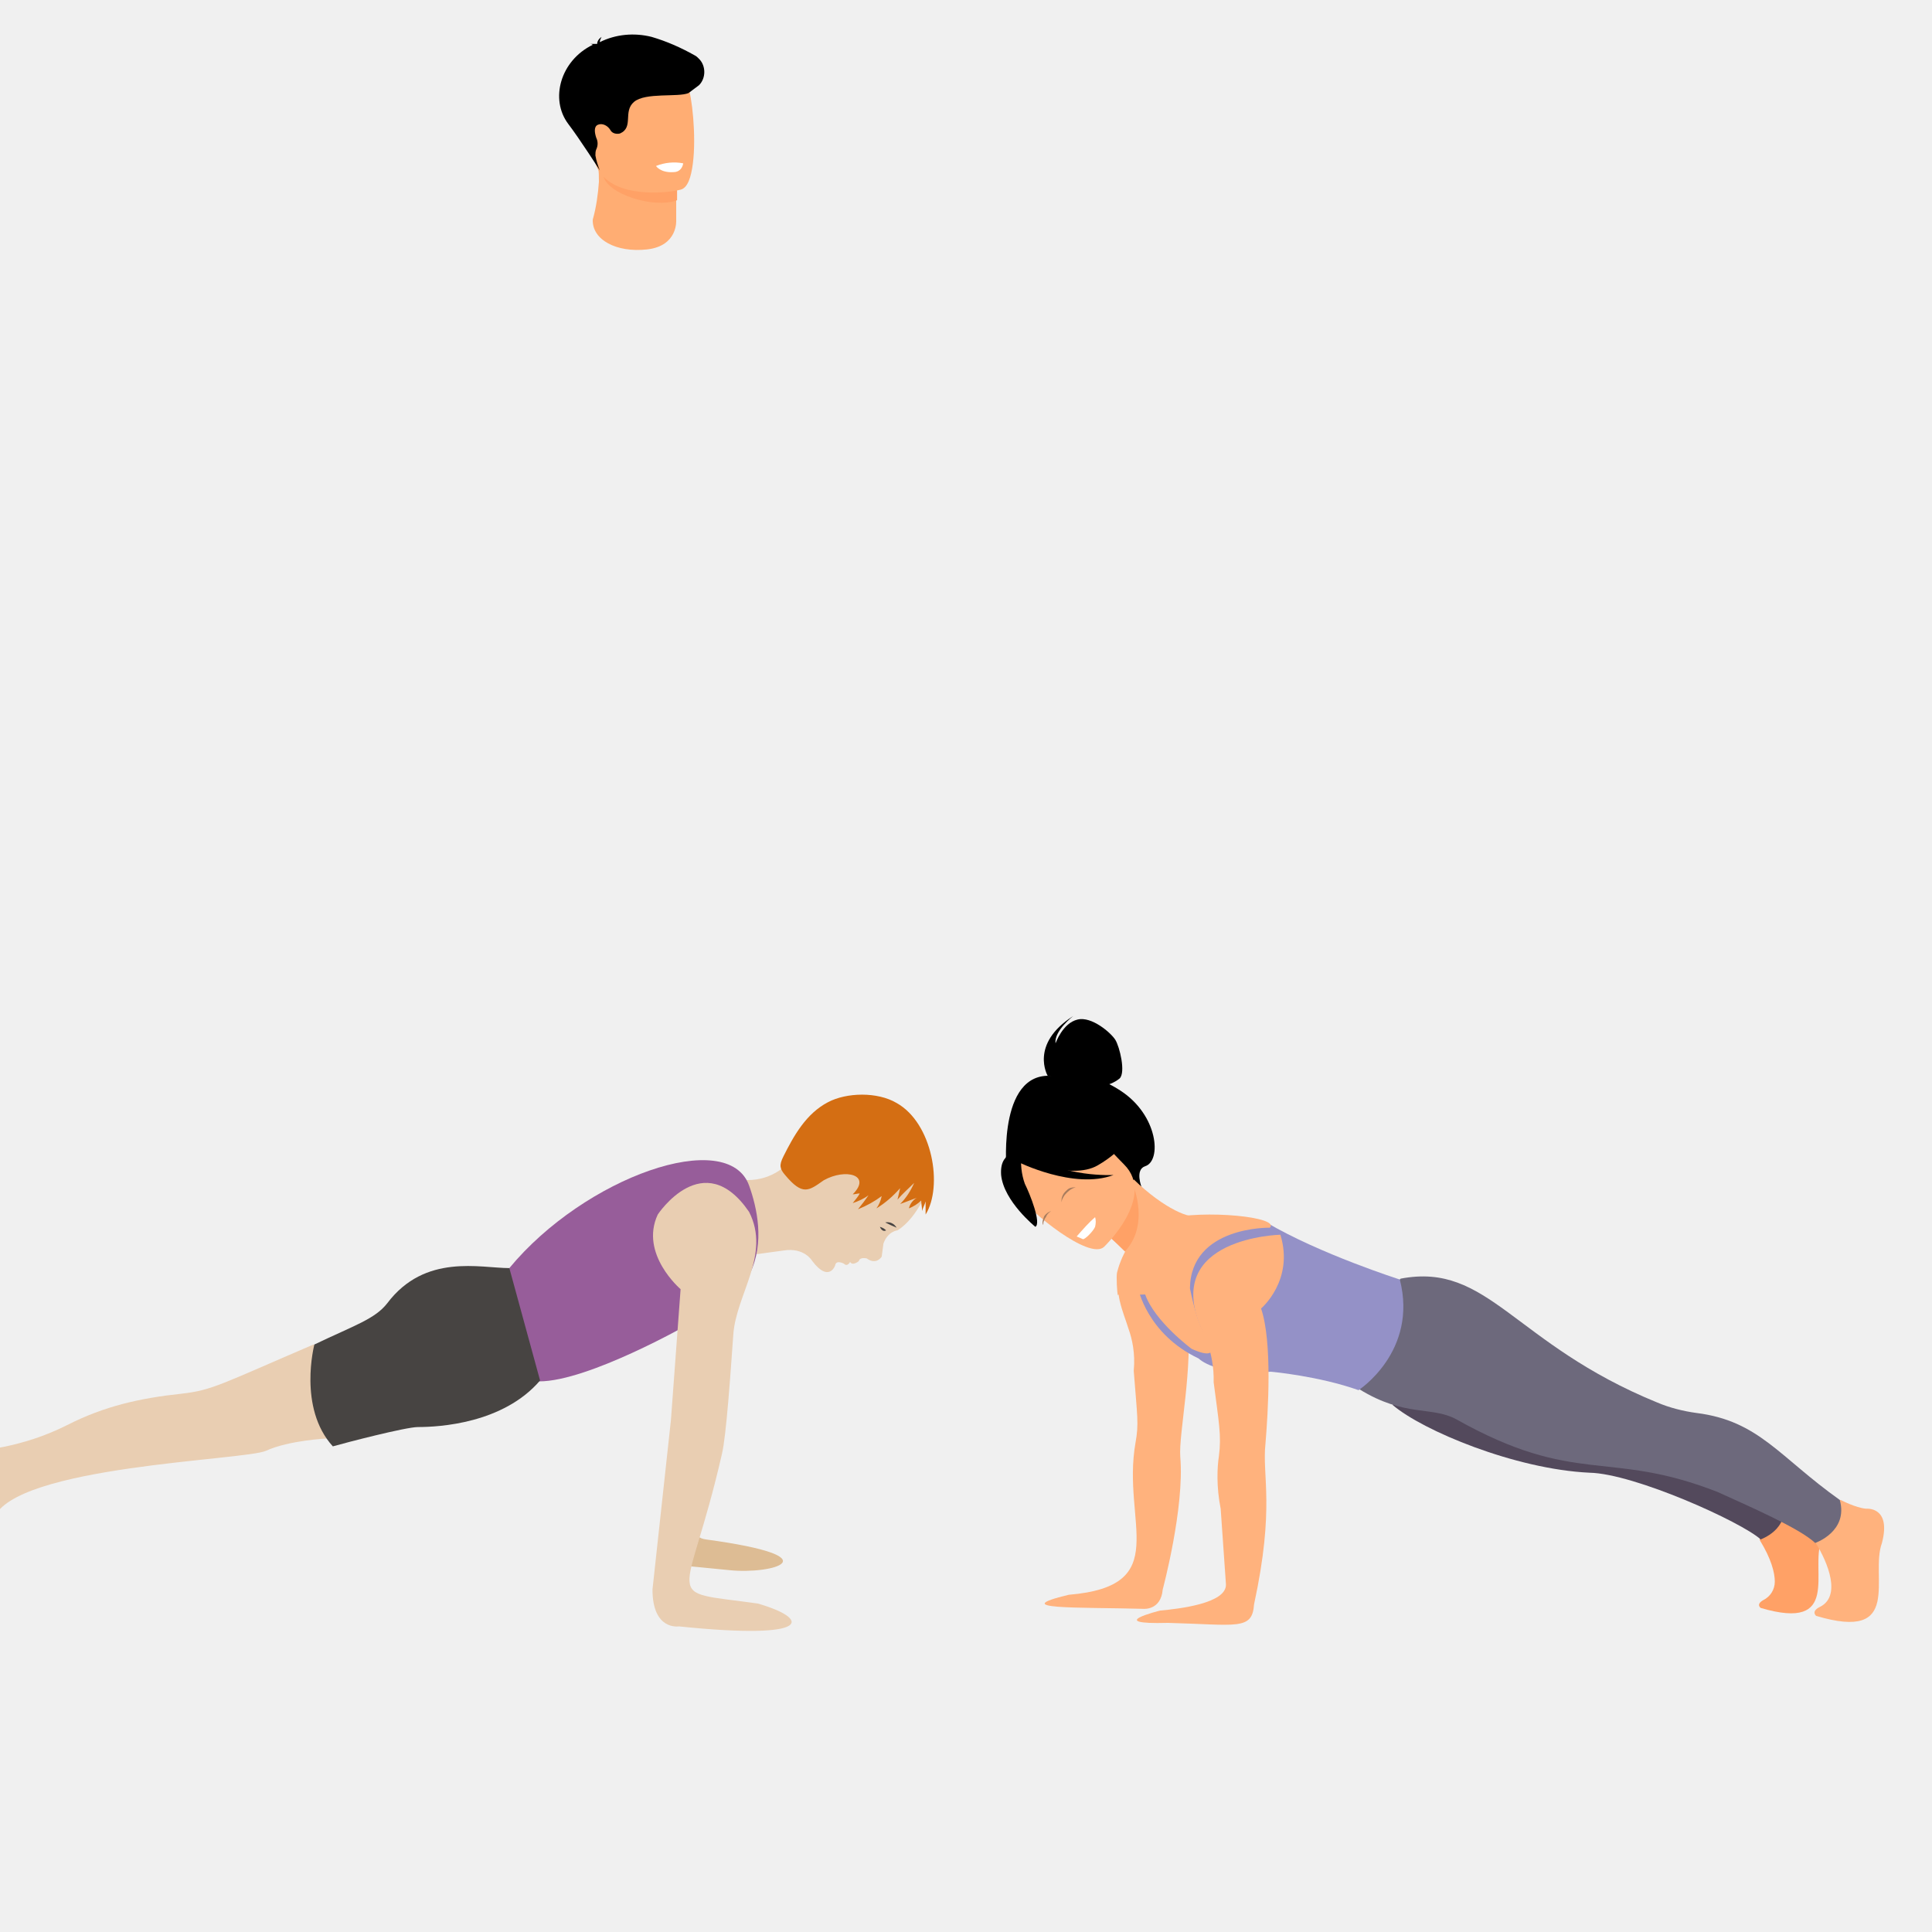
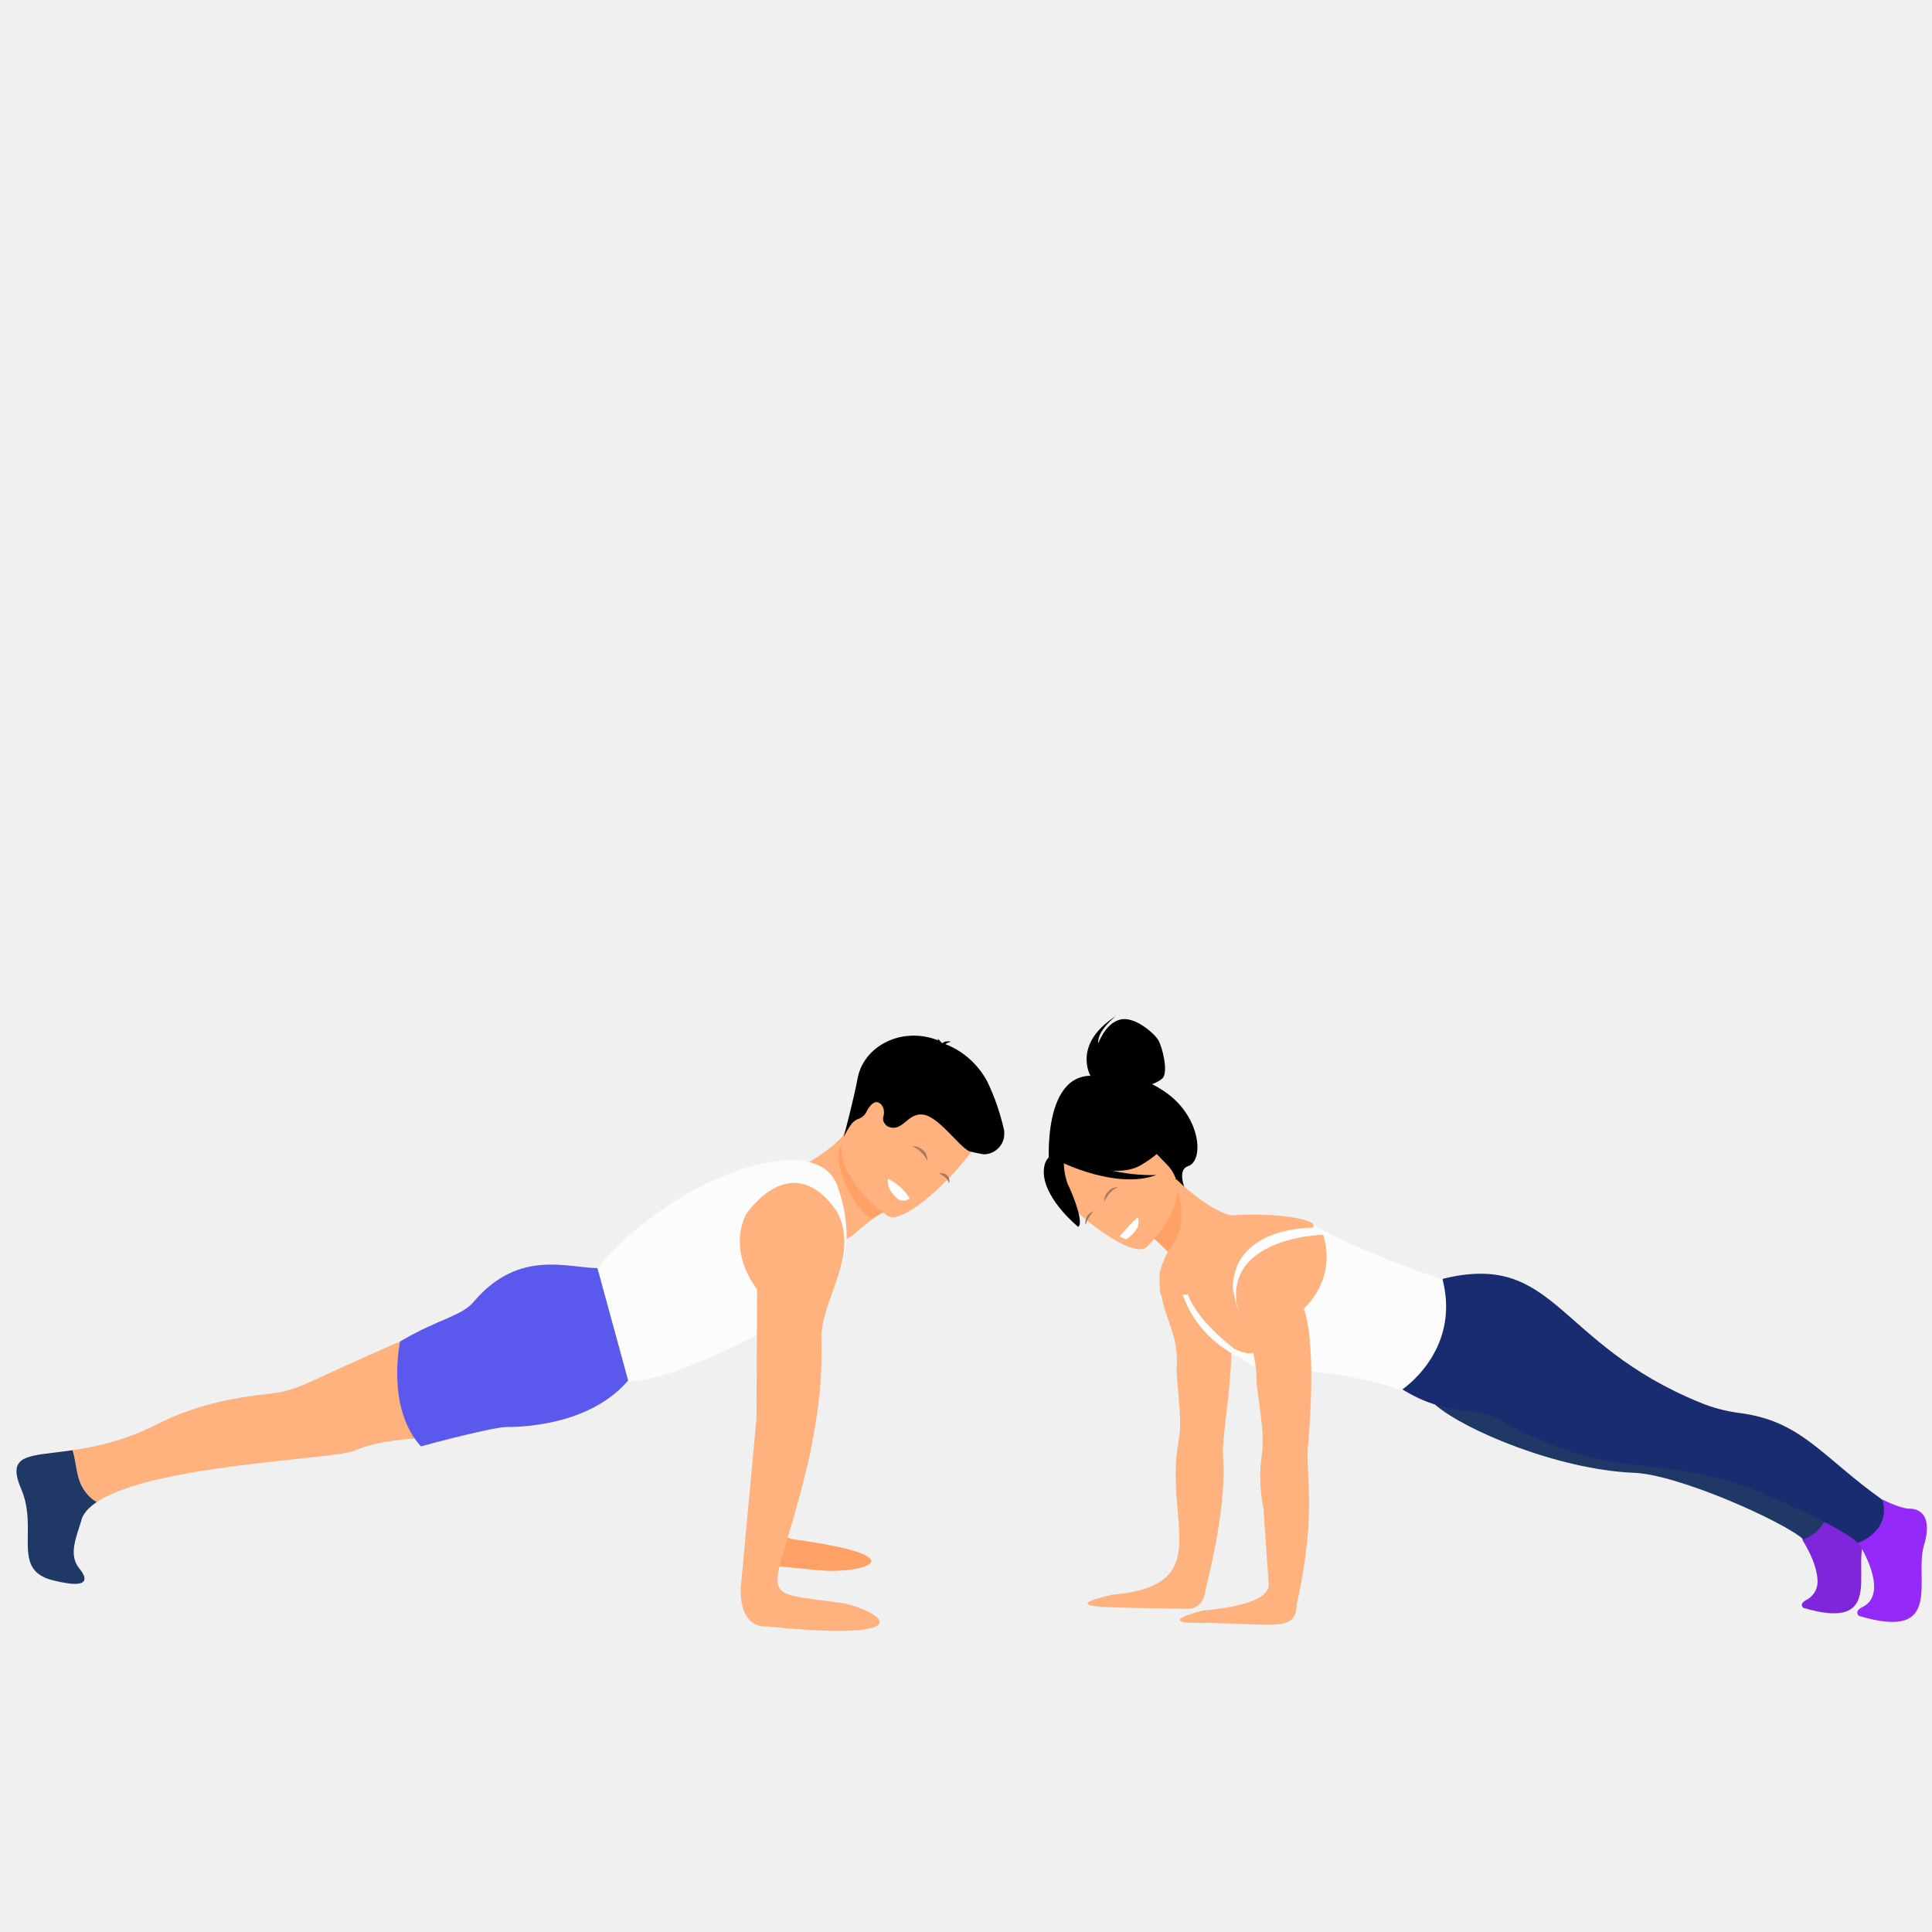
- <svg xmlns="http://www.w3.org/2000/svg" version="1.1" id="Ebene_1" x="0px" y="0px" viewBox="0 0 220 220" style="enable-background:new 0 0 220 220;" xml:space="preserve">
+ <svg xmlns="http://www.w3.org/2000/svg" xmlns:xlink="http://www.w3.org/1999/xlink" version="1.1" id="Ebene_1" x="0px" y="0px" viewBox="0 0 220 220" style="enable-background:new 0 0 220 220;" xml:space="preserve">
  <style type="text/css">
- 	.st0{fill:#FFB27D;}
- 	.st1{fill:#FFA166;}
- 	.st2{fill:#53495C;}
- 	.st3{fill:#6D697C;}
- 	.st4{fill:#9491C7;}
- 	.st5{fill:#FFAD73;}
- 	.st6{fill:#FFFFFF;}
- 	.st7{fill:#A87C5E;}
- 	.st8{fill:#E9CEB2;}
- 	.st9{fill:#DDBC94;}
- 	.st10{fill:#975D9A;}
- 	.st11{fill:#474442;}
- 	.st12{fill:#D46E13;}
+ 	.st0{clip-path:url(#SVGID_2_);fill:#FFB27D;}
+ 	.st1{clip-path:url(#SVGID_2_);fill:#7F26DD;}
+ 	.st2{clip-path:url(#SVGID_2_);fill:#1F3866;}
+ 	.st3{clip-path:url(#SVGID_2_);fill:#9529F9;}
+ 	.st4{clip-path:url(#SVGID_2_);fill:#1A2C70;}
+ 	.st5{clip-path:url(#SVGID_2_);fill:#FCFCFC;}
+ 	.st6{clip-path:url(#SVGID_2_);}
+ 	.st7{clip-path:url(#SVGID_2_);fill:#FFA166;}
+ 	.st8{clip-path:url(#SVGID_2_);fill:#A87C5E;}
+ 	.st9{clip-path:url(#SVGID_2_);fill:#FFFFFF;}
+ 	.st10{clip-path:url(#SVGID_2_);fill:#5B58EE;}
</style>
-   <g id="Ebene_2_1_">
-     <g>
-       <path class="st0" d="M131.4,140.8c-2.6,1.2-4.8,3.2-3.9,7.3c0.3,1.3,0.7,2.2,1,3.2c0.4,1.1,0.8,2.8,0.6,4.8c0.4,5.2,0.6,6,0.2,8.2    c-1.6,9.1,4.4,16.3-7.6,17.3c-7.1,1.7,1,1.4,8.5,1.6c0,0,2,0.2,2.2-2.2c0,0,2.5-9.3,2-15.1c-0.2-2.7,1.5-10.1,0.8-16.2    c-0.1-1.1,0.1-2.2,0.7-3C138.3,143.5,134.9,139.2,131.4,140.8z" />
-       <path class="st1" d="M203,170.9c0,0,1.6,0.8,2.7,0.9c0,0,2.7-0.3,1.7,3.6c-1.3,3.5,2.3,10.4-6.9,7.7c0,0-0.6-0.4,0.3-0.9    c0.8-0.4,1.3-1.2,1.3-2.1c0-1-0.4-2.6-1.7-4.7l-0.1-0.7l1.9-3.6L203,170.9L203,170.9z" />
-       <path class="st2" d="M203,170.9c-6.3-4.4-8.5-8.3-15-9.1c-2.8-0.4-6.3-1.8-8.3-3.1c-2.4-1.5-10.4-6.2-12-7.8    c-2.8-2.7-6.8-3.9-10.6-3.2l1.5,12.3c3.4,2.9,13.9,7.3,22.4,7.7c5.1,0.1,17.3,5.6,19.5,7.6C200.4,175.3,203.9,174.2,203,170.9    L203,170.9z" />
-       <path class="st0" d="M209.6,170.8c0,0,1.7,0.9,2.9,1c0,0,2.9-0.3,1.8,3.9c-1.4,3.8,2.5,11.3-7.5,8.3c0,0-0.6-0.5,0.4-1    c2.5-1.2,1-5-0.5-7.4l-0.1-0.7l2.1-3.9L209.6,170.8L209.6,170.8z" />
-       <path class="st3" d="M206.7,175.7c0,0,3.8-1.3,2.8-4.9c-6.9-4.9-9.2-9-16.3-9.9c-1.5-0.2-3.1-0.6-4.5-1.2    c-16.4-6.7-19.2-16-29.2-14.1l-1.1,1l-4.3,10.7l0.7,0.9c5.2,3.2,8.2,1.9,11,3.4c13.7,7.7,17.3,3.4,29.8,8.3    C199.1,171.5,204.9,174,206.7,175.7L206.7,175.7z" />
-       <path class="st4" d="M154.7,158.3c0,0,6.8-4.4,4.7-12.6c0,0-9.1-2.9-15.2-6.5l-7.8-0.2l-6.8,7.7c0,0,1,5.2,6.9,8    c0,0,1.9,2,8.2,1.5C144.8,156.2,150.2,156.7,154.7,158.3L154.7,158.3z" />
-       <path class="st0" d="M132.6,138.8c-3.8,0.9-5.1,4.9-5.4,6.1c-0.1,0.4,0,2.4,0.1,2.6c0.3-0.4,0.6,0,0.6,0l2.5-0.1    c1.1,3.1,5.3,6.2,5.3,6.2c4,1.8,1.6-1.7,1.6-1.7c-0.9-0.6-1.8-5.2-1.8-5.2c0.1-7.1,9.1-6.9,9.1-6.9    C145.8,138.6,137.3,137.7,132.6,138.8z" />
-       <path class="st0" d="M145.8,140.6c0,0-13.5,0.3-9,10.7c0,0,1.5,2.6,1.4,6.1c0.6,4.6,0.9,6.1,0.6,8.4c-0.2,1.3-0.3,3.5,0.2,6    l0.6,8.6c0.1,2.2-5.4,2.8-7.5,3c0,0-6.5,1.6,0.9,1.4c7.8,0.2,9.6,0.9,9.8-2.1c2.4-11.1,0.9-14.6,1.3-18.3    c0.3-3.6,0.8-11.6-0.5-15.4C143.6,149,147.4,145.8,145.8,140.6L145.8,140.6z" />
-     </g>
-   </g>
-   <g id="Ebene_1_1_">
-     <path class="st5" d="M77,24.2v0.9c0,0,0.2,2.9-3.3,3.3s-6.3-1.1-6.2-3.4c0.4-1.4,0.6-2.9,0.7-4.3c0-0.6,0-1.2-0.1-1.7l6.9-0.1   l2,0.3V24.2z" />
-     <path class="st1" d="M77.1,19.2v3.6c-2.6,1-8-0.7-8.4-2.8l6.4-1.2L77.1,19.2z" />
-     <path class="st5" d="M67.6,17.9c0.8,4.3,6.4,4.2,8.8,3.9c0.7-0.1,1.1-0.2,1.1-0.2c0.8-0.2,1.2-1.4,1.4-3c0.4-3.1-0.1-7.7-0.6-8.9   C77.5,7.9,76,6,70.4,7.4S66.5,12.3,67.6,17.9" />
-     <path class="st6" d="M74.7,18.9c0,0,0.5,0.8,2,0.7c0.6,0,1-0.4,1.1-1C76.8,18.4,75.7,18.5,74.7,18.9" />
-     <path d="M79.6,9.7c0.8-0.8,0.8-2.2,0-3c-0.2-0.2-0.3-0.3-0.5-0.4c-1.6-0.9-3.2-1.6-4.9-2.1c-2-0.5-4.1-0.3-5.9,0.6   c0-0.2,0.1-0.4,0.2-0.6C68.2,4.4,68,4.7,68,5c0,0-0.1,0,0,0c-0.3,0-0.6,0-0.8,0c0,0,0.2,0,0.3,0.1l0,0c-3.7,1.8-4.9,6.2-2.8,9   c1.3,1.7,3.6,5.3,3.6,5.3c-0.2-0.5-0.4-1.1-0.5-1.7c0-0.2,0-0.5,0.1-0.7c0.2-0.4,0.2-0.9,0-1.3c-0.2-0.6-0.3-1.3,0.2-1.5   s1.1,0.1,1.4,0.6c0.2,0.4,0.7,0.5,1.1,0.4l0,0c1.6-0.7,0.3-2.5,1.6-3.6s5-0.5,6.2-1C78.8,10.3,79.2,10,79.6,9.7" />
-     <path d="M119.3,122.5c0,0-2.1-3.6,2.9-6.8c0,0-2.2,1.7-2,3.1c0,0,0.8-2.3,2.5-2.7c1.6-0.4,3.8,1.5,4.3,2.3s1.2,3.7,0.5,4.4   c-0.6,0.5-1.4,0.8-2.2,0.9L119.3,122.5z" />
-     <path d="M114.6,132.9c0,0-1-11.6,5.8-10.3c0,0,2.9-1.2,7.2,1.6c4.3,2.8,4.7,8,2.8,8.6c-1.2,0.4-0.4,2.4-0.4,2.4L114.6,132.9z" />
-     <path class="st0" d="M130.1,145.2c0,0,3-0.9,4-2.8s2.3-4,2.3-4c-0.7,0.5-3.8-0.7-7.3-4.1l-0.2,0.3l-3.6,5.3c0,0,1.5,1.3,2.8,2.6   C129.2,143.7,130.2,144.8,130.1,145.2" />
-     <path class="st1" d="M125.3,139.9c0,0,1.5,1.3,2.8,2.6c2.4-2.6,1.5-6.2,0.8-7.9L125.3,139.9z" />
-     <path d="M128.9,133.6c-0.4-1.9-1.2-3.8-2.2-5.5c-1-1.5-6.3-5.5-10.4-0.2c-0.8,1.1-1.4,2.3-1.7,3.6c-0.3,1.7-0.3,4.7,5.4,7.1l1.8,1   L128.9,133.6z" />
-     <path class="st0" d="M125.7,142c0,0,6-5.7,2.3-9.4s-5.4-6.9-9.3-3.4c-3.9,3.5-3.3,5.7-2.4,7.2C117.2,137.9,124,143.5,125.7,142" />
-     <g>
-       <g>
-         <path class="st7" d="M122.5,135.2c-0.4,0.1-0.7,0.3-1,0.6c-0.1,0.1-0.3,0.3-0.4,0.5s-0.2,0.3-0.2,0.6c-0.1-0.4,0.1-0.9,0.4-1.2     c0.2-0.2,0.3-0.3,0.5-0.4C122.1,135.2,122.3,135.2,122.5,135.2z" />
-       </g>
-       <g>
-         <path class="st7" d="M119.7,137.9c-0.3,0.2-0.5,0.4-0.6,0.7c-0.1,0.1-0.2,0.3-0.2,0.4c-0.1,0.1-0.1,0.3-0.1,0.5     c-0.2-0.3,0-0.7,0.1-1C119.1,138.2,119.4,138,119.7,137.9z" />
-       </g>
-     </g>
-     <path d="M116,131.8c0,0,5.9,2.7,9,0.9c3.1-1.8,3.6-3.5,3.6-3.5c-2.3,0.1-4.6-0.5-6.4-1.9C122.1,127.2,115.1,128.5,116,131.8" />
-     <path d="M116.3,131.4c-0.1,1.1,0,2.3,0.4,3.4c0.6,1.2,1.9,4.5,1.2,4.9c0,0-3.6-2.9-3.9-5.9C113.8,130.8,116.3,131.4,116.3,131.4" />
-     <path d="M115.9,132.3c0,0,6.4,3.2,10.9,1.5c0,0-5.9,0.3-9.1-2.4C114.5,128.7,115.9,132.3,115.9,132.3" />
-     <path class="st6" d="M122.6,140.8c0,0,0.5,0.2,0.7,0.3s1.2-0.9,1.4-1.4c0.1-0.4,0.1-0.8,0-1.1C124,139.2,123.3,140,122.6,140.8" />
-     <path class="st0" d="M264,4.4c0,0,11.7,13.4,13,17.3s-16.5,11.6-16.5,11.6l-0.7-2.8c0,0,11.2-8.2,10.9-9c-0.3-0.8-8.9-7.5-9-10.7   C261.5,7.7,264,4.4,264,4.4z" />
-     <g>
-       <path class="st8" d="M83.3,134.1c0,0,3.8,1.4,6.9-2.1l4.6-2.5l10,2.7l1,2.8c0,0-1.2,3.6-3.6,5.1c0,0-1.1,0.1-1.6,1.5l-0.2,1.5    c0,0-0.6,1-1.7,0.2c0,0-0.8-0.2-0.9,0.3c0,0-0.7,0.6-1,0.1c0,0-0.3,0.6-0.7,0.2c0,0-0.9-0.5-1,0.2c0,0-0.7,2-2.6-0.5    c0,0-0.9-1.6-3.3-1.2c-0.8,0.1-5.8,0.8-5.8,0.8l-3.2-5.2L83.3,134.1L83.3,134.1z" />
-       <path class="st9" d="M78.1,144.8c0,0-4.1-3.5-2.3-7.5c0,0,4.5-6.9,9.1-0.3c2.2,4.2-1.3,8.2-1.6,12.3c-0.2,3.7-0.7,10.1-1.1,11.9    c-2.1,9.1-4.9,13.7-1.8,14.1c14.7,2,7.5,4,2.7,3.5l-5.1-0.5c0,0-2.6,0.5-2.6-3.7C77.6,153.9,76.9,160.7,78.1,144.8L78.1,144.8z" />
-       <path class="st10" d="M58,144.4c8.6-10.4,24.9-16.1,27.3-9.4c0.9,2.5,1.8,6.5,0.1,10l-7,5.8c0,0-11.4,6.5-17,6.5l-2.2-2l-1.6-8.5    L58,144.4L58,144.4z" />
-       <path class="st8" d="M-7.6,169.6c-2.7-6.3,4.8-2.1,15.2-7.3c4.3-2.2,8.4-3.1,13.1-3.6c3.5-0.4,4.5-1.1,15-5.6l1.4,0.5l1.2,8.7    l-1,1.5c0,0-4.4,0.2-7,1.4c-2.4,1.1-28.7,1.7-31,7.7c-0.6,2.1-1.6,4.1-0.3,5.7c0.9,1.1,1.3,2.4-2.8,1.4    C-8.9,178.9-5.6,174.3-7.6,169.6L-7.6,169.6z" />
-       <path class="st11" d="M35.8,153.1c0,0-1.9,7.2,2.1,11.6c1.4-0.4,8.3-2.2,9.7-2.2c2.4,0,9.7-0.4,13.9-5.3L58,144.4    c-3.3,0-9.6-1.7-13.9,4C42.7,150.2,40.4,150.9,35.8,153.1L35.8,153.1z" />
-       <path class="st8" d="M77.5,146.8c0,0-4.7-4-2.6-8.5c0,0,5.2-7.9,10.4-0.3c2.5,4.9-1.5,9.4-1.8,14c-0.3,4.2-0.8,11.6-1.3,13.6    c-4,17.5-7.2,15.4,4.1,17c5.9,1.7,6.5,4.2-9,2.6c0,0-3,0.5-3-4.2l2.1-19.3L77.5,146.8L77.5,146.8z" />
-       <path class="st12" d="M89.4,133.8c-0.6-0.7-0.7-1.1-0.2-2.1c1.2-2.4,2.6-4.9,5.1-6.2c2.1-1.1,5.6-1.2,7.8,0.1    c4.1,2.3,5.3,9.5,3.3,12.7c0-0.5,0-1,0-1.5c-0.1,0.4-0.3,0.7-0.4,1.1c0-0.4-0.1-0.8-0.1-1.2c-0.4,0.4-0.9,0.7-1.4,0.9    c0.1-0.5,0.5-1,0.9-1.2c-0.6,0.2-1.3,0.5-1.9,0.7c0.7-0.7,1.2-1.5,1.6-2.4c-0.6,0.6-1.3,1.2-1.9,1.9c0.1-0.4,0.2-0.9,0.3-1.3    c-0.8,0.9-1.7,1.7-2.7,2.3c0.3-0.4,0.5-0.9,0.6-1.4c-0.8,0.6-1.7,1.1-2.7,1.5c0.4-0.5,0.8-1,1.2-1.6c-0.5,0.4-1.2,0.7-1.8,0.9    c0.3-0.4,0.6-0.7,0.8-1.1c-0.3,0-0.5,0.1-0.8,0.1c2.2-2.2-0.8-3-3.3-1.6C92.1,135.6,91.4,136.2,89.4,133.8L89.4,133.8z" />
-       <path class="st11" d="M102.1,139.8c-0.3-0.5-0.8-0.7-1.3-0.6C101.2,139.4,101.6,139.6,102.1,139.8L102.1,139.8z" />
-       <path class="st11" d="M100.9,140.1c-0.2-0.2-0.4-0.3-0.7-0.4C100.3,140,100.6,140.3,100.9,140.1L100.9,140.1z" />
-     </g>
+   <g>
+     <defs>
+       <rect id="SVGID_1_" width="220" height="220" />
+     </defs>
+     <clipPath id="SVGID_2_">
+       <use xlink:href="#SVGID_1_" style="overflow:visible;" />
+     </clipPath>
+     <path class="st0" d="M136.27,140.8c-2.6,1.2-4.8,3.2-3.9,7.3c0.3,1.3,0.7,2.2,1,3.2c0.4,1.1,0.8,2.8,0.6,4.8c0.4,5.2,0.6,6,0.2,8.2   c-1.6,9.1,4.4,16.3-7.6,17.3c-7.1,1.7,1,1.4,8.5,1.6c0,0,2,0.2,2.2-2.2c0,0,2.5-9.3,2-15.1c-0.2-2.7,1.5-10.1,0.8-16.2   c-0.1-1.1,0.1-2.2,0.7-3C143.17,143.5,139.77,139.2,136.27,140.8" />
+     <path class="st1" d="M207.87,170.9c0,0,1.6,0.8,2.7,0.9c0,0,2.7-0.3,1.7,3.6c-1.3,3.5,2.3,10.4-6.9,7.7c0,0-0.6-0.4,0.3-0.9   c0.8-0.4,1.3-1.2,1.3-2.1c0-1-0.4-2.6-1.7-4.7l-0.1-0.7l1.9-3.6L207.87,170.9z" />
+     <path class="st2" d="M207.87,170.9c-6.3-4.4-8.5-8.3-15-9.1c-2.8-0.4-6.3-1.8-8.3-3.1c-2.4-1.5-10.4-6.2-12-7.8   c-2.8-2.7-6.8-3.9-10.6-3.2l1.5,12.3c3.4,2.9,13.9,7.3,22.4,7.7c5.1,0.1,17.3,5.6,19.5,7.6C205.27,175.3,208.77,174.2,207.87,170.9   " />
+     <path class="st3" d="M214.47,170.8c0,0,1.7,0.9,2.9,1c0,0,2.9-0.3,1.8,3.9c-1.4,3.8,2.5,11.3-7.5,8.3c0,0-0.6-0.5,0.4-1   c2.5-1.2,1-5-0.5-7.4l-0.1-0.7l2.1-3.9L214.47,170.8z" />
+     <path class="st4" d="M211.57,175.7c0,0,3.8-1.3,2.8-4.9c-6.9-4.9-9.2-9-16.3-9.9c-1.5-0.2-3.1-0.6-4.5-1.2   c-16.4-6.7-16.36-17.2-29.2-14.1l-1.1,1l-4.3,10.7l0.7,0.9c5.2,3.2,8.2,1.9,11,3.4c13.7,7.7,17.3,3.4,29.8,8.3   C203.97,171.5,209.77,174,211.57,175.7" />
+     <path class="st5" d="M159.57,158.3c0,0,6.8-4.4,4.7-12.6c0,0-9.1-2.9-15.2-6.5l-7.8-0.2l-6.8,7.7c0,0,1,5.2,6.9,8   c0,0,1.9,2,8.2,1.5C149.67,156.2,155.07,156.7,159.57,158.3" />
+     <path class="st0" d="M137.47,138.8c-3.8,0.9-5.1,4.9-5.4,6.1c-0.1,0.4,0,2.4,0.1,2.6c0.3-0.4,0.6,0,0.6,0l2.5-0.1   c1.1,3.1,5.3,6.2,5.3,6.2c4,1.8,1.6-1.7,1.6-1.7c-0.9-0.6-1.8-5.2-1.8-5.2c0.1-7.1,9.1-6.9,9.1-6.9   C150.67,138.6,142.17,137.7,137.47,138.8" />
+     <path class="st0" d="M150.67,140.6c0,0-13.5,0.3-9,10.7c0,0,1.5,2.6,1.4,6.1c0.6,4.6,0.9,6.1,0.6,8.4c-0.2,1.3-0.3,3.5,0.2,6   l0.6,8.6c0.1,2.2-5.4,2.8-7.5,3c0,0-6.5,1.6,0.9,1.4c7.8,0.2,9.6,0.9,9.8-2.1c2.4-11.1,0.9-14.6,1.3-18.3   c0.3-3.6,0.8-11.6-0.5-15.4C148.47,149,152.27,145.8,150.67,140.6" />
+     <path class="st6" d="M124.17,122.5c0,0-2.1-3.6,2.9-6.8c0,0-2.2,1.7-2,3.1c0,0,0.8-2.3,2.5-2.7c1.6-0.4,3.8,1.5,4.3,2.3   c0.5,0.8,1.2,3.7,0.5,4.4c-0.6,0.5-1.4,0.8-2.2,0.9L124.17,122.5z" />
+     <path class="st6" d="M119.47,132.9c0,0-1-11.6,5.8-10.3c0,0,2.9-1.2,7.2,1.6c4.3,2.8,4.7,8,2.8,8.6c-1.2,0.4-0.4,2.4-0.4,2.4   L119.47,132.9z" />
+     <path class="st0" d="M134.97,145.2c0,0,3-0.9,4-2.8c1-1.9,2.3-4,2.3-4c-0.7,0.5-3.8-0.7-7.3-4.1l-0.2,0.3l-3.6,5.3   c0,0,1.5,1.3,2.8,2.6C134.07,143.7,135.07,144.8,134.97,145.2" />
+     <path class="st7" d="M130.17,139.9c0,0,1.5,1.3,2.8,2.6c2.4-2.6,1.5-6.2,0.8-7.9L130.17,139.9z" />
+     <path class="st6" d="M133.77,133.6c-0.4-1.9-1.2-3.8-2.2-5.5c-1-1.5-6.3-5.5-10.4-0.2c-0.8,1.1-1.4,2.3-1.7,3.6   c-0.3,1.7-0.3,4.7,5.4,7.1l1.8,1L133.77,133.6z" />
+     <path class="st0" d="M130.57,142c0,0,6-5.7,2.3-9.4c-3.7-3.7-5.4-6.9-9.3-3.4c-3.9,3.5-3.3,5.7-2.4,7.2   C122.07,137.9,128.87,143.5,130.57,142" />
+     <path class="st8" d="M127.37,135.2c-0.4,0.1-0.6,0.27-0.9,0.57c-0.1,0.1-0.3,0.3-0.4,0.5c-0.1,0.2-0.3,0.33-0.3,0.63   c-0.1-0.4,0.1-0.9,0.4-1.2c0.2-0.2,0.3-0.3,0.5-0.4C126.97,135.2,127.17,135.2,127.37,135.2" />
+     <path class="st8" d="M124.57,137.9c-0.25,0.23-0.92,1.1-0.9,1.6c-0.2-0.3,0-0.73,0.1-1C123.97,138.2,124.27,138,124.57,137.9" />
+     <path class="st6" d="M120.87,131.8c0,0,5.9,2.7,9,0.9c3.1-1.8,3.6-3.5,3.6-3.5c-2.3,0.1-4.6-0.5-6.4-1.9   C126.97,127.2,119.97,128.5,120.87,131.8" />
+     <path class="st6" d="M121.17,131.4c-0.1,1.1,0,2.3,0.4,3.4c0.6,1.2,1.9,4.5,1.2,4.9c0,0-3.6-2.9-3.9-5.9   C118.67,130.8,121.17,131.4,121.17,131.4" />
+     <path class="st6" d="M120.77,132.3c0,0,6.4,3.2,10.9,1.5c0,0-5.9,0.3-9.1-2.4C119.37,128.7,120.77,132.3,120.77,132.3" />
+     <path class="st9" d="M127.47,140.8c0,0,0.5,0.2,0.7,0.3c0.2,0.1,1.2-0.9,1.4-1.4c0.1-0.4,0.1-0.8,0-1.1   C128.87,139.2,128.17,140,127.47,140.8" />
+     <path class="st0" d="M97.99,139.88l-0.72,0.65c0,0-2.81,2.4-4.44-0.19c-2.01-3.21-3.7-5.8-1.81-7.39c1.4-0.7,2.74-1.63,3.92-2.57   c0.48-0.44,0.95-0.87,1.28-1.31l5.09,5.41l1.21,1.81L97.99,139.88z" />
+     <path class="st7" d="M102.93,136.6l-3.55,2.16c-2.21-0.81-4.88-6.65-3.5-8.5l5.6,4.21L102.93,136.6z" />
+     <path class="st0" d="M96.75,127.87c-2.83,3.76,1.31,8.13,3.3,9.82c0.59,0.48,0.96,0.73,0.96,0.73c0.74,0.49,1.98-0.07,3.4-1.07   c2.75-1.93,6.04-5.67,6.63-6.94c0.85-1.94,1.27-4.51-3.91-7.94C101.94,119.04,100.39,122.93,96.75,127.87" />
+     <path class="st9" d="M101.11,134.23c0,0-0.27,0.98,0.9,2.1c0.44,0.48,1.04,0.5,1.59,0.15   C103.03,135.54,102.15,134.73,101.11,134.23" />
+     <path class="st6" d="M111.97,131.44c1.22,0.05,2.33-0.96,2.38-2.18c0.01-0.3,0.02-0.46-0.04-0.69c-0.45-1.92-1.06-3.7-1.89-5.42   c-1.05-1.95-2.74-3.47-4.76-4.25c0.16-0.14,0.39-0.21,0.62-0.28c-0.38-0.09-0.76-0.03-1,0.18c0,0-0.07-0.08,0,0   c-0.22-0.24-0.44-0.48-0.58-0.64c0,0,0.14,0.16,0.14,0.31c-4.12-1.63-8.48,0.61-9.18,4.31c-0.41,2.27-1.59,6.71-1.59,6.71   c0.25-0.52,0.58-1.12,0.99-1.63c0.16-0.14,0.4-0.36,0.63-0.43c0.46-0.13,0.86-0.5,1.03-0.94c0.33-0.59,0.81-1.18,1.34-0.93   c0.52,0.25,0.72,0.95,0.54,1.55c-0.17,0.45,0.11,0.92,0.48,1.16c1.72,0.76,2.2-1.58,4.02-1.35c1.82,0.23,4.03,3.6,5.3,4.19   C110.91,131.24,111.44,131.34,111.97,131.44" />
+     <path class="st8" d="M103.79,130.54c0.47-0.15,1.19,0.29,1.33,0.44c0.15,0.15,0.3,0.29,0.37,0.52c0.07,0.22,0.15,0.44,0.08,0.67   C105.18,131.21,104.01,130.46,103.79,130.54" />
+     <path class="st8" d="M107.47,133.64c0.15,0,0.22,0.07,0.38,0.21c0.07,0.07,0.23,0.22,0.23,0.37c0.08,0.22,0.01,0.44-0.06,0.52   c-0.01-0.3-0.16-0.44-0.39-0.66c-0.23-0.22-0.45-0.29-0.68-0.5C107.1,133.57,107.25,133.57,107.47,133.64" />
+     <path class="st7" d="M88.14,144.8c0,0-4.1-3.5-2.3-7.5c0,0,4.5-6.9,9.1-0.3c2.2,4.2-1.3,8.2-1.6,12.3c-0.2,3.7-0.7,10.1-1.1,11.9   c-2.1,9.1-4.9,13.7-1.8,14.1c14.7,2,7.5,4,2.7,3.5l-5.1-0.5c0,0-2.6,0.5-2.6-3.7C87.64,153.9,86.94,160.7,88.14,144.8" />
+     <path class="st5" d="M68.04,144.4c8.6-10.4,24.9-16.1,27.3-9.4c0.9,2.5,1.8,6.5,0.1,10l-7,5.8c0,0-11.4,6.5-17,6.5l-2.2-2l-1.6-8.5   L68.04,144.4z" />
+     <path class="st0" d="M47.14,153.6l-1.57-0.84c-10.5,4.5-11.33,5.54-14.83,5.94c-4.7,0.5-8.8,1.4-13.1,3.6   c-3.56,1.78-6.79,2.46-9.38,2.83c0.4,1.21,0.4,2.57,0.89,3.75c0.03,0.08,0.07,0.17,0.11,0.25c0.31,0.64,0.78,1.21,1.34,1.66   c0.13,0.1,0.27,0.17,0.41,0.25c6.35-4.28,27.19-4.87,29.32-5.84c2.6-1.2,7-1.4,7-1.4l1-1.5L47.14,153.6z" />
+     <path class="st2" d="M9.26,169.13c-0.04-0.08-0.08-0.16-0.11-0.24c-0.49-1.19-0.5-2.54-0.89-3.75c-4.97,0.72-7.6,0.32-5.83,4.46   c2,4.7-1.3,9.3,3.8,10.4c4.1,1,3.7-0.3,2.8-1.4c-1.3-1.6-0.3-3.6,0.3-5.7c0.26-0.69,0.86-1.3,1.68-1.86   c-0.14-0.09-0.28-0.16-0.41-0.26C10.04,170.34,9.58,169.78,9.26,169.13" />
+     <path class="st10" d="M45.56,152.76c0,0-1.63,7.54,2.37,11.94c1.4-0.4,8.3-2.2,9.7-2.2c2.4,0,9.7-0.4,13.9-5.3l-3.5-12.8   c-3.3,0-8.87-2.19-13.96,3.69C52.67,149.89,49.89,150.17,45.56,152.76" />
+     <path class="st0" d="M86.21,146.8c0,0-3.38-4-1.28-8.5c0,0,5.2-7.9,10.4-0.3c2.5,4.9-1.5,9.4-1.8,14c0.08,4.51-0.05,7.3-1.3,13.6   c-4,17.5-7.2,15.4,4.1,17c5.9,1.7,6.5,4.2-9,2.6c0,0-3,0.5-3-4.2l1.81-19.47L86.21,146.8z" />
  </g>
</svg>
